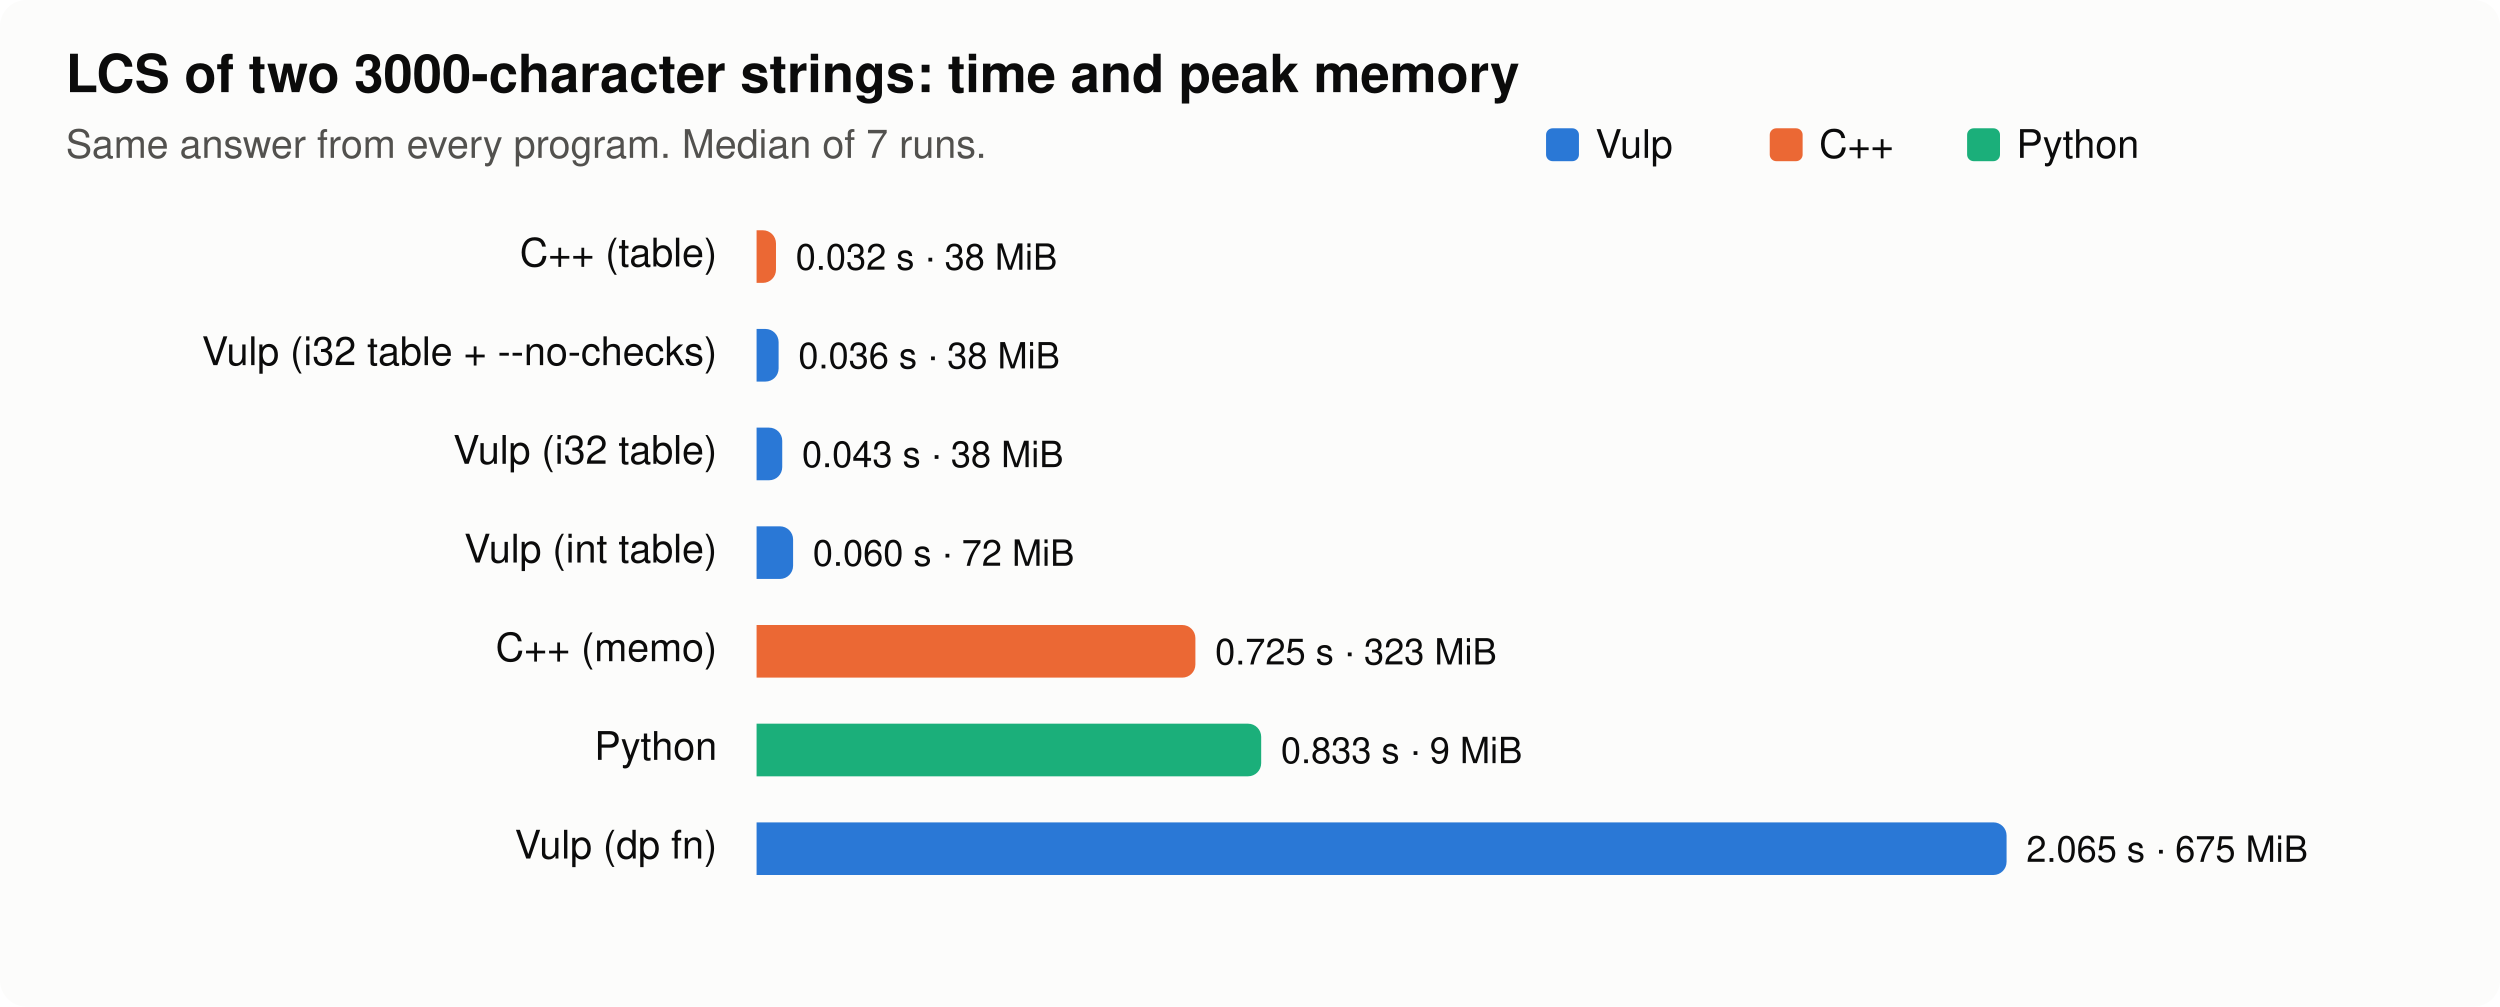
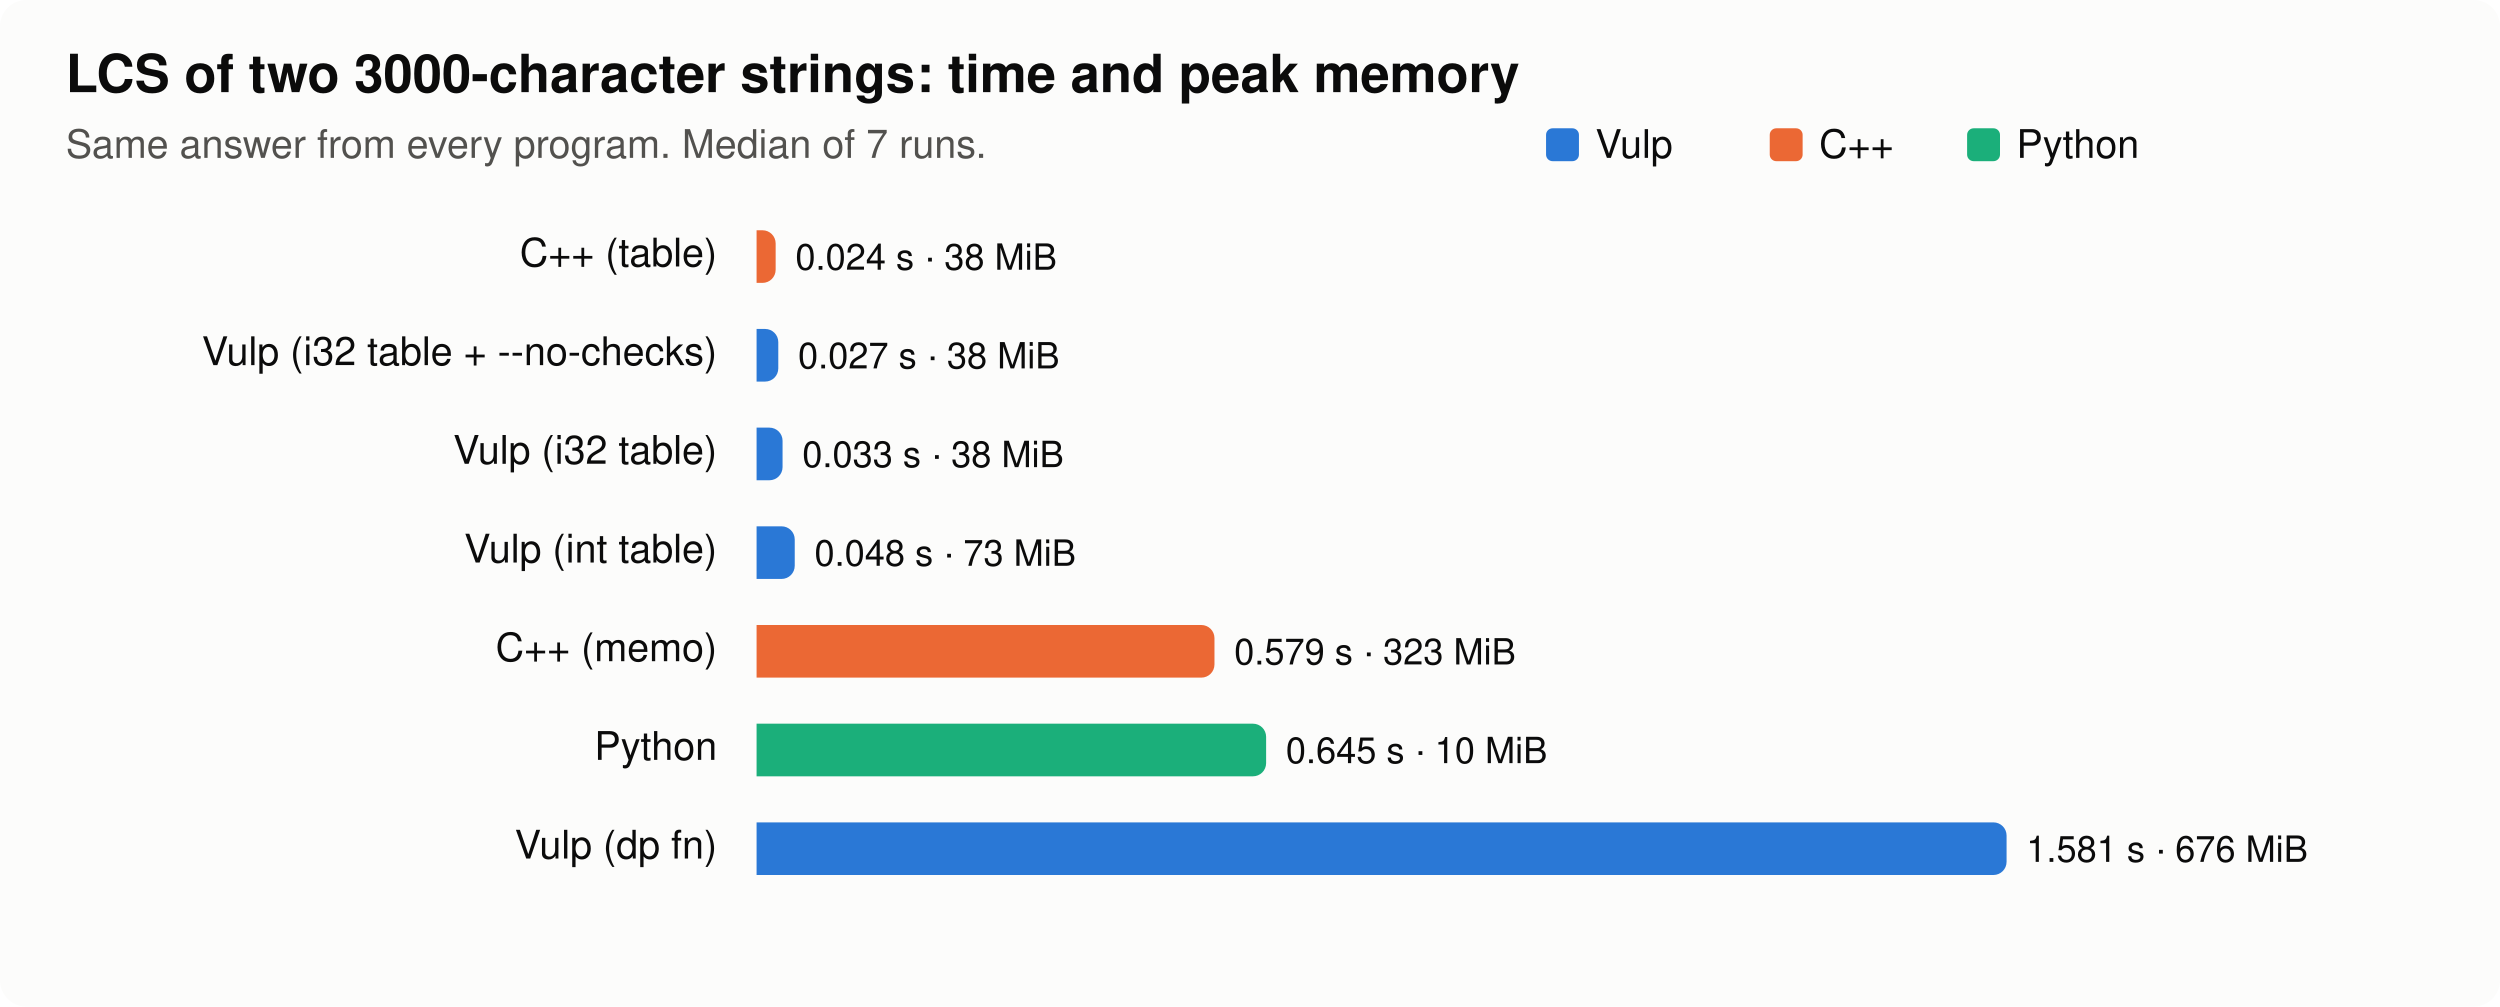
<svg xmlns="http://www.w3.org/2000/svg" width="760" height="306" viewBox="0 0 760 306" role="img" aria-labelledby="t d">
  <rect width="760" height="306" rx="8" fill="#fcfcfb" />
  <text x="20.0" y="28.0" font-size="16" fill="#0b0b0b" text-anchor="start" font-weight="600" font-family="-apple-system, Segoe UI, Helvetica, Arial, sans-serif">LCS of two 3000-character strings: time and peak memory</text>
  <text x="20.0" y="48.0" font-size="12" fill="#52514e" text-anchor="start" font-weight="normal" font-family="-apple-system, Segoe UI, Helvetica, Arial, sans-serif">Same answer from every program. Median of 7 runs.</text>
  <rect x="470" y="39" width="10" height="10" rx="2" fill="#2a78d6" />
  <text x="485.0" y="48.0" font-size="12" fill="#0b0b0b" text-anchor="start" font-weight="normal" font-family="-apple-system, Segoe UI, Helvetica, Arial, sans-serif">Vulp</text>
  <rect x="538" y="39" width="10" height="10" rx="2" fill="#eb6834" />
  <text x="553.0" y="48.0" font-size="12" fill="#0b0b0b" text-anchor="start" font-weight="normal" font-family="-apple-system, Segoe UI, Helvetica, Arial, sans-serif">C++</text>
  <rect x="598" y="39" width="10" height="10" rx="2" fill="#1baf7a" />
  <text x="613.0" y="48.0" font-size="12" fill="#0b0b0b" text-anchor="start" font-weight="normal" font-family="-apple-system, Segoe UI, Helvetica, Arial, sans-serif">Python</text>
  <text x="218.0" y="81.0" font-size="12" fill="#0b0b0b" text-anchor="end" font-weight="normal" font-family="-apple-system, Segoe UI, Helvetica, Arial, sans-serif">C++ (table)</text>
-   <path d="M230.0,70.0 h1.9 a4,4 0 0 1 4,4 v8.0 a4,4 0 0 1 -4,4 h-1.9 z" fill="#eb6834" />
-   <text x="241.9" y="82.0" font-size="11" fill="#0b0b0b" text-anchor="start" font-weight="normal" font-family="-apple-system, Segoe UI, Helvetica, Arial, sans-serif">0.032 s · 38 MiB</text>
+   <path d="M230.0,70.0 h1.8 a4,4 0 0 1 4,4 v8.0 a4,4 0 0 1 -4,4 h-1.8 z" fill="#eb6834" />
+   <text x="241.8" y="82.0" font-size="11" fill="#0b0b0b" text-anchor="start" font-weight="normal" font-family="-apple-system, Segoe UI, Helvetica, Arial, sans-serif">0.024 s · 38 MiB</text>
  <text x="218.0" y="111.0" font-size="12" fill="#0b0b0b" text-anchor="end" font-weight="normal" font-family="-apple-system, Segoe UI, Helvetica, Arial, sans-serif">Vulp (i32 table + --no-checks)</text>
-   <path d="M230.0,100.0 h2.7 a4,4 0 0 1 4,4 v8.0 a4,4 0 0 1 -4,4 h-2.7 z" fill="#2a78d6" />
-   <text x="242.7" y="112.0" font-size="11" fill="#0b0b0b" text-anchor="start" font-weight="normal" font-family="-apple-system, Segoe UI, Helvetica, Arial, sans-serif">0.036 s · 38 MiB</text>
+   <path d="M230.0,100.0 h2.6 a4,4 0 0 1 4,4 v8.0 a4,4 0 0 1 -4,4 h-2.6 z" fill="#2a78d6" />
+   <text x="242.6" y="112.0" font-size="11" fill="#0b0b0b" text-anchor="start" font-weight="normal" font-family="-apple-system, Segoe UI, Helvetica, Arial, sans-serif">0.027 s · 38 MiB</text>
  <text x="218.0" y="141.0" font-size="12" fill="#0b0b0b" text-anchor="end" font-weight="normal" font-family="-apple-system, Segoe UI, Helvetica, Arial, sans-serif">Vulp (i32 table)</text>
-   <path d="M230.0,130.0 h3.8 a4,4 0 0 1 4,4 v8.0 a4,4 0 0 1 -4,4 h-3.8 z" fill="#2a78d6" />
-   <text x="243.8" y="142.0" font-size="11" fill="#0b0b0b" text-anchor="start" font-weight="normal" font-family="-apple-system, Segoe UI, Helvetica, Arial, sans-serif">0.043 s · 38 MiB</text>
+   <path d="M230.0,130.0 h3.9 a4,4 0 0 1 4,4 v8.0 a4,4 0 0 1 -4,4 h-3.9 z" fill="#2a78d6" />
+   <text x="243.9" y="142.0" font-size="11" fill="#0b0b0b" text-anchor="start" font-weight="normal" font-family="-apple-system, Segoe UI, Helvetica, Arial, sans-serif">0.033 s · 38 MiB</text>
  <text x="218.0" y="171.0" font-size="12" fill="#0b0b0b" text-anchor="end" font-weight="normal" font-family="-apple-system, Segoe UI, Helvetica, Arial, sans-serif">Vulp (int table)</text>
-   <path d="M230.0,160.0 h7.1 a4,4 0 0 1 4,4 v8.0 a4,4 0 0 1 -4,4 h-7.1 z" fill="#2a78d6" />
-   <text x="247.1" y="172.0" font-size="11" fill="#0b0b0b" text-anchor="start" font-weight="normal" font-family="-apple-system, Segoe UI, Helvetica, Arial, sans-serif">0.060 s · 72 MiB</text>
+   <path d="M230.0,160.0 h7.6 a4,4 0 0 1 4,4 v8.0 a4,4 0 0 1 -4,4 h-7.6 z" fill="#2a78d6" />
+   <text x="247.6" y="172.0" font-size="11" fill="#0b0b0b" text-anchor="start" font-weight="normal" font-family="-apple-system, Segoe UI, Helvetica, Arial, sans-serif">0.048 s · 73 MiB</text>
  <text x="218.0" y="201.0" font-size="12" fill="#0b0b0b" text-anchor="end" font-weight="normal" font-family="-apple-system, Segoe UI, Helvetica, Arial, sans-serif">C++ (memo)</text>
-   <path d="M230.0,190.0 h129.4 a4,4 0 0 1 4,4 v8.0 a4,4 0 0 1 -4,4 h-129.4 z" fill="#eb6834" />
-   <text x="369.4" y="202.0" font-size="11" fill="#0b0b0b" text-anchor="start" font-weight="normal" font-family="-apple-system, Segoe UI, Helvetica, Arial, sans-serif">0.725 s · 323 MiB</text>
+   <path d="M230.0,190.0 h135.2 a4,4 0 0 1 4,4 v8.0 a4,4 0 0 1 -4,4 h-135.2 z" fill="#eb6834" />
+   <text x="375.2" y="202.0" font-size="11" fill="#0b0b0b" text-anchor="start" font-weight="normal" font-family="-apple-system, Segoe UI, Helvetica, Arial, sans-serif">0.579 s · 323 MiB</text>
  <text x="218.0" y="231.0" font-size="12" fill="#0b0b0b" text-anchor="end" font-weight="normal" font-family="-apple-system, Segoe UI, Helvetica, Arial, sans-serif">Python</text>
-   <path d="M230.0,220.0 h149.4 a4,4 0 0 1 4,4 v8.0 a4,4 0 0 1 -4,4 h-149.4 z" fill="#1baf7a" />
-   <text x="389.4" y="232.0" font-size="11" fill="#0b0b0b" text-anchor="start" font-weight="normal" font-family="-apple-system, Segoe UI, Helvetica, Arial, sans-serif">0.833 s · 9 MiB</text>
+   <path d="M230.0,220.0 h150.9 a4,4 0 0 1 4,4 v8.0 a4,4 0 0 1 -4,4 h-150.9 z" fill="#1baf7a" />
+   <text x="390.9" y="232.0" font-size="11" fill="#0b0b0b" text-anchor="start" font-weight="normal" font-family="-apple-system, Segoe UI, Helvetica, Arial, sans-serif">0.645 s · 10 MiB</text>
  <text x="218.0" y="261.0" font-size="12" fill="#0b0b0b" text-anchor="end" font-weight="normal" font-family="-apple-system, Segoe UI, Helvetica, Arial, sans-serif">Vulp (dp fn)</text>
  <path d="M230.0,250.0 h376.0 a4,4 0 0 1 4,4 v8.0 a4,4 0 0 1 -4,4 h-376.0 z" fill="#2a78d6" />
-   <text x="616.0" y="262.0" font-size="11" fill="#0b0b0b" text-anchor="start" font-weight="normal" font-family="-apple-system, Segoe UI, Helvetica, Arial, sans-serif">2.065 s · 675 MiB</text>
+   <text x="616.0" y="262.0" font-size="11" fill="#0b0b0b" text-anchor="start" font-weight="normal" font-family="-apple-system, Segoe UI, Helvetica, Arial, sans-serif">1.581 s · 676 MiB</text>
</svg>
